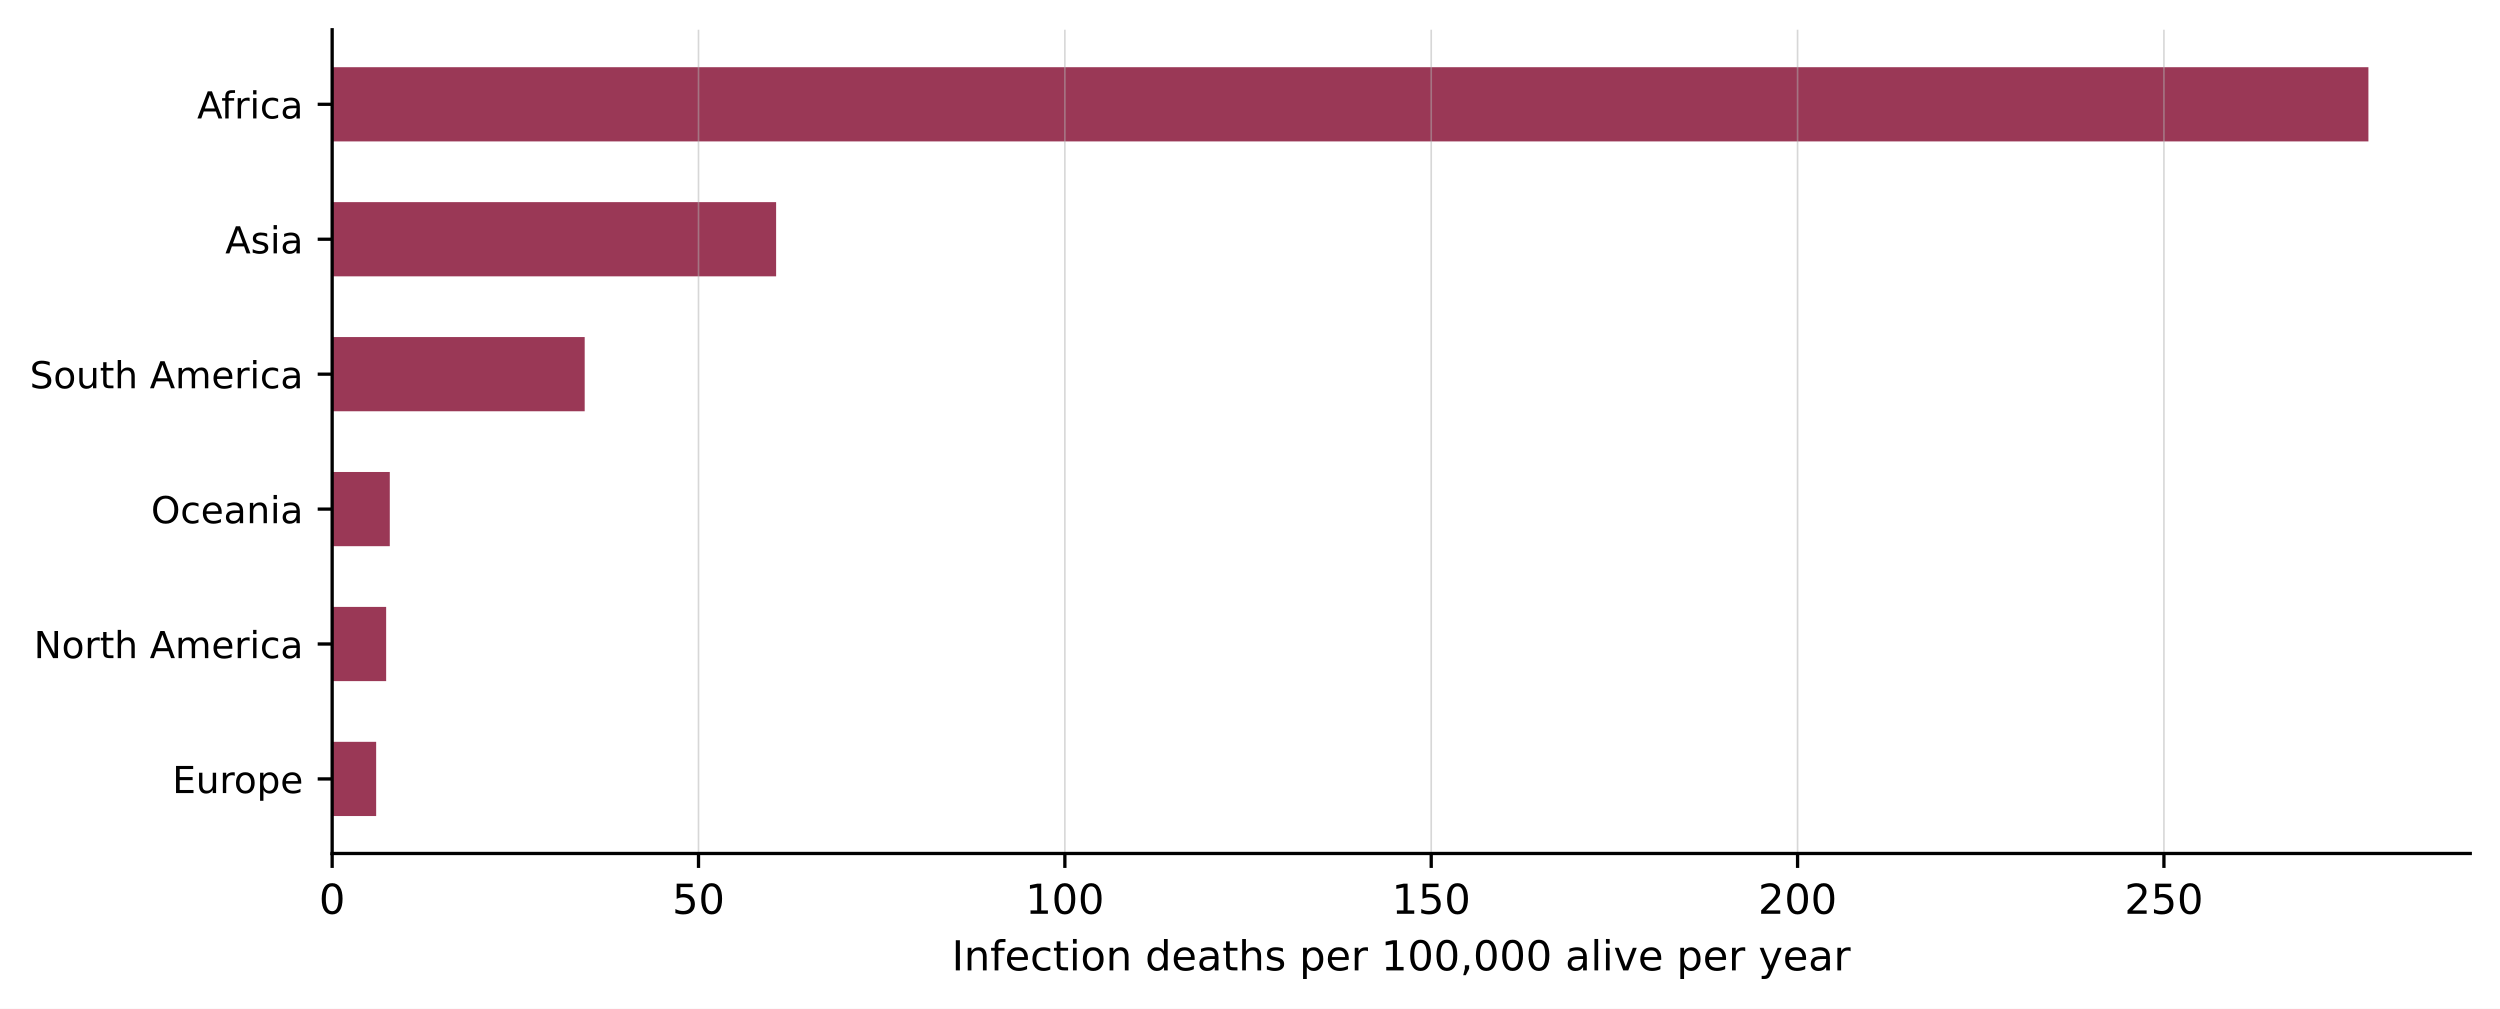
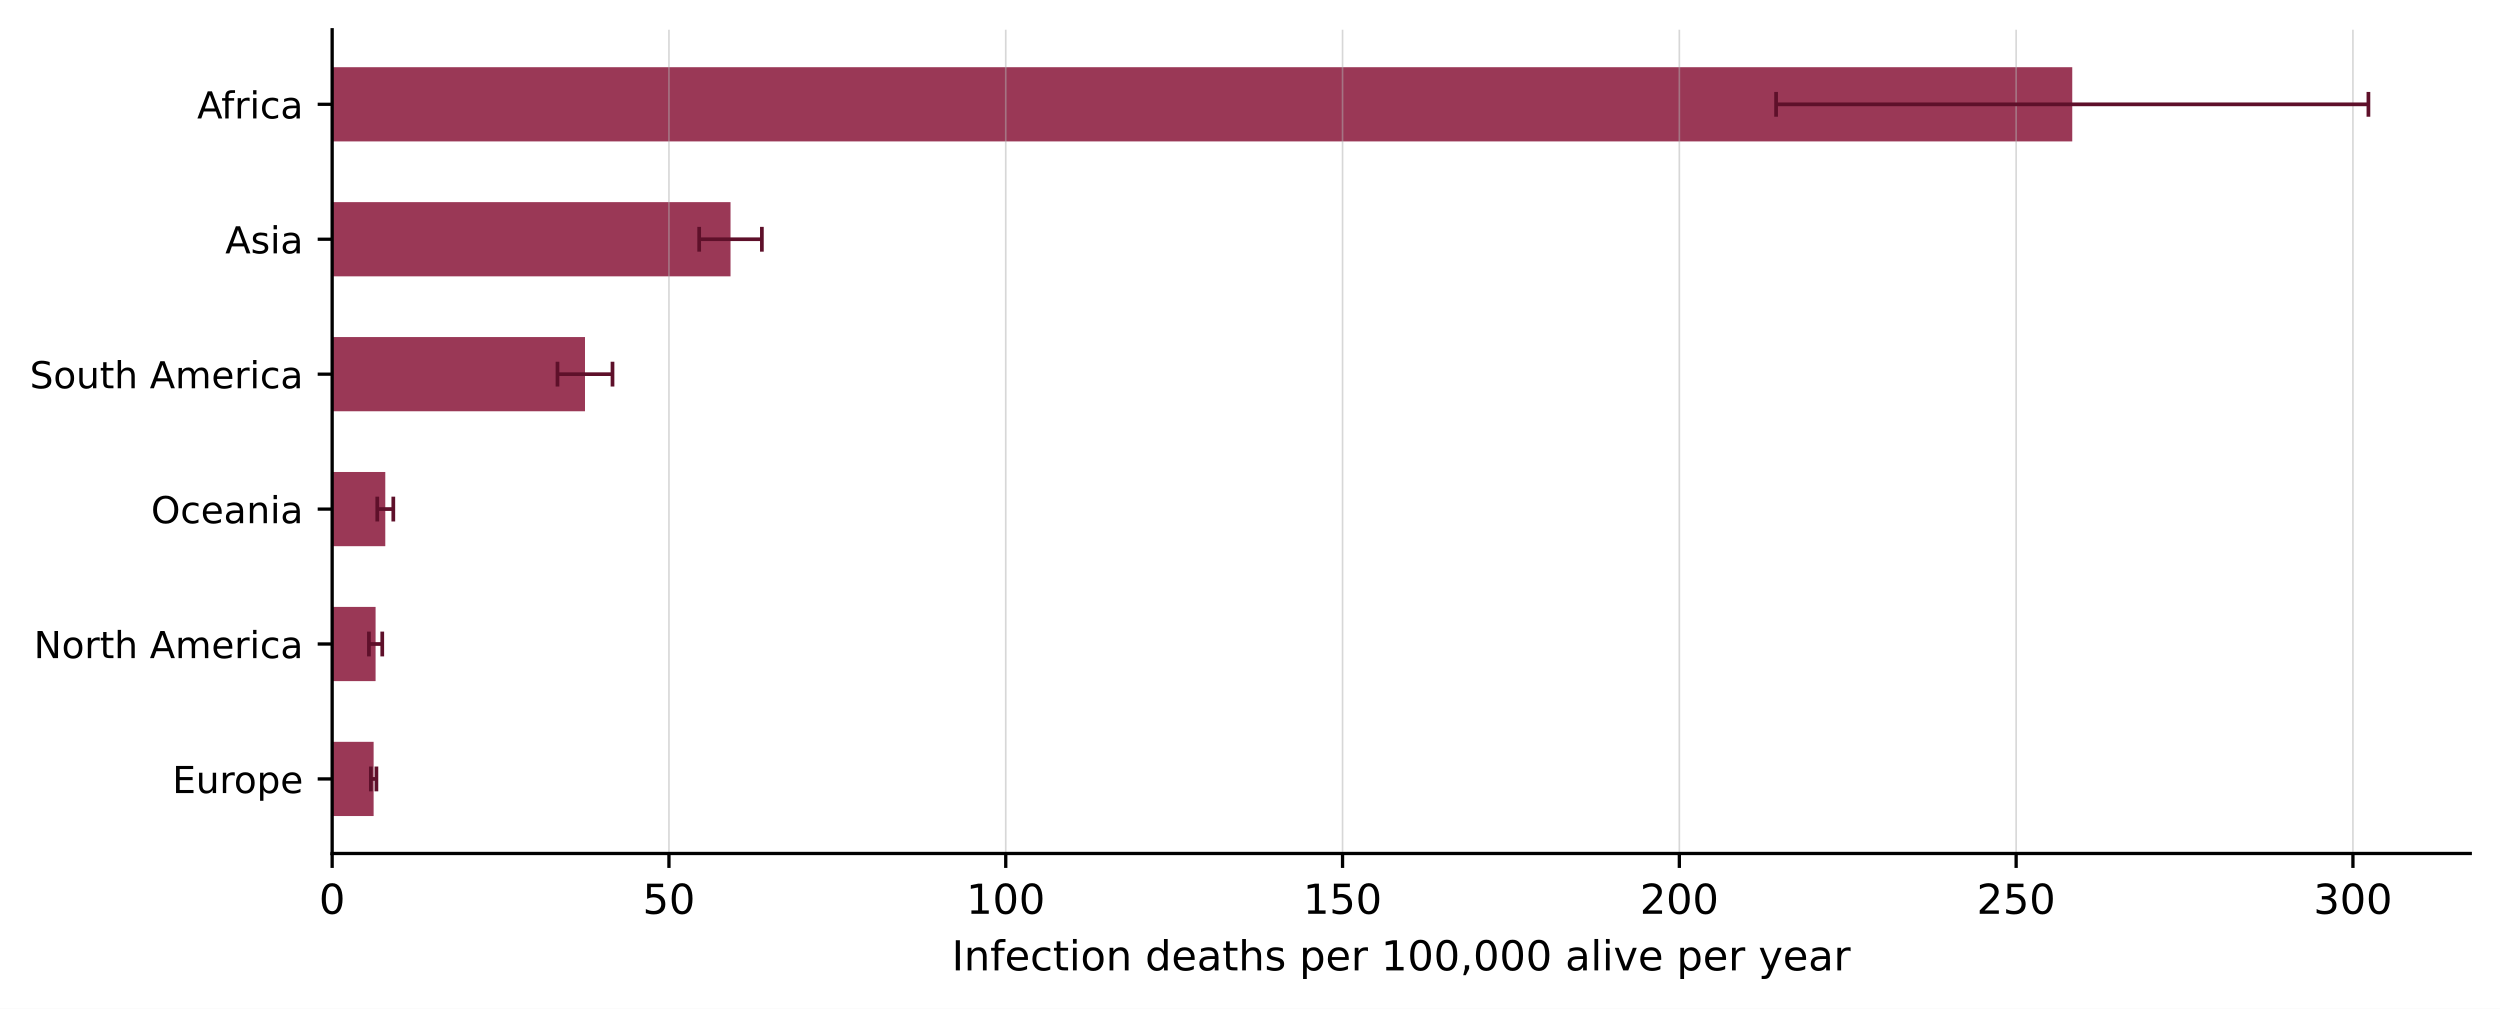
<svg xmlns="http://www.w3.org/2000/svg" xmlns:xlink="http://www.w3.org/1999/xlink" width="604.702pt" height="243.996pt" viewBox="0 0 604.702 243.996" version="1.1">
  <defs>
    <style type="text/css">*{stroke-linejoin: round; stroke-linecap: butt}</style>
  </defs>
  <g id="figure_1">
    <g id="patch_1">
      <path d="M 0 243.996  L 604.702 243.996  L 604.702 0  L 0 0  z " style="fill: #ffffff" />
    </g>
    <g id="axes_1">
      <g id="patch_2">
        <path d="M 80.342 206.44  L 597.502 206.44  L 597.502 7.2  L 80.342 7.2  z " style="fill: #ffffff" />
      </g>
      <g id="patch_3">
-         <path d="M 80.342 197.384  L 90.985 197.384  L 90.985 179.434  L 80.342 179.434  z " clip-path="url(#p1174bcd8d8)" style="fill: #8c1d40; opacity: 0.88" />
+         <path d="M 80.342 197.384  L 90.372 197.384  L 90.372 179.434  L 80.342 179.434  z " clip-path="url(#pa88598f0ee)" style="fill: #8c1d40; opacity: 0.88" />
      </g>
      <g id="patch_4">
-         <path d="M 80.342 164.748  L 93.402 164.748  L 93.402 146.799  L 80.342 146.799  z " clip-path="url(#p1174bcd8d8)" style="fill: #8c1d40; opacity: 0.88" />
+         <path d="M 80.342 164.748  L 90.847 164.748  L 90.847 146.799  L 80.342 146.799  z " clip-path="url(#pa88598f0ee)" style="fill: #8c1d40; opacity: 0.88" />
      </g>
      <g id="patch_5">
-         <path d="M 80.342 132.113  L 94.282 132.113  L 94.282 114.163  L 80.342 114.163  z " clip-path="url(#p1174bcd8d8)" style="fill: #8c1d40; opacity: 0.88" />
+         <path d="M 80.342 132.113  L 93.192 132.113  L 93.192 114.163  L 80.342 114.163  z " clip-path="url(#pa88598f0ee)" style="fill: #8c1d40; opacity: 0.88" />
      </g>
      <g id="patch_6">
-         <path d="M 80.342 99.477  L 141.426 99.477  L 141.426 81.527  L 80.342 81.527  z " clip-path="url(#p1174bcd8d8)" style="fill: #8c1d40; opacity: 0.88" />
+         <path d="M 80.342 99.477  L 141.499 99.477  L 141.499 81.527  L 80.342 81.527  z " clip-path="url(#pa88598f0ee)" style="fill: #8c1d40; opacity: 0.88" />
      </g>
      <g id="patch_7">
-         <path d="M 80.342 66.841  L 187.727 66.841  L 187.727 48.892  L 80.342 48.892  z " clip-path="url(#p1174bcd8d8)" style="fill: #8c1d40; opacity: 0.88" />
+         <path d="M 80.342 66.841  L 176.701 66.841  L 176.701 48.892  L 80.342 48.892  z " clip-path="url(#pa88598f0ee)" style="fill: #8c1d40; opacity: 0.88" />
      </g>
      <g id="patch_8">
-         <path d="M 80.342 34.206  L 572.875 34.206  L 572.875 16.256  L 80.342 16.256  z " clip-path="url(#p1174bcd8d8)" style="fill: #8c1d40; opacity: 0.88" />
+         <path d="M 80.342 34.206  L 501.239 34.206  L 501.239 16.256  L 80.342 16.256  z " clip-path="url(#pa88598f0ee)" style="fill: #8c1d40; opacity: 0.88" />
      </g>
      <g id="matplotlib.axis_1">
        <g id="xtick_1">
          <g id="line2d_1">
-             <path d="M 80.342 206.44  L 80.342 7.2  " clip-path="url(#p1174bcd8d8)" style="fill: none; stroke: #b0b0b0; stroke-opacity: 0.5; stroke-width: 0.4; stroke-linecap: square" />
+             <path d="M 80.342 206.44  L 80.342 7.2  " clip-path="url(#pa88598f0ee)" style="fill: none; stroke: #b0b0b0; stroke-opacity: 0.5; stroke-width: 0.4; stroke-linecap: square" />
          </g>
          <g id="line2d_2">
            <defs>
-               <path id="m2be6d222ef" d="M 0 0  L 0 3.5  " style="stroke: #000000; stroke-width: 0.8" />
+               <path id="m84b7a6a3f3" d="M 0 0  L 0 3.5  " style="stroke: #000000; stroke-width: 0.8" />
            </defs>
            <g>
-               <use xlink:href="#m2be6d222ef" x="80.342" y="206.44" style="stroke: #000000; stroke-width: 0.8" />
+               <use xlink:href="#m84b7a6a3f3" x="80.342" y="206.44" style="stroke: #000000; stroke-width: 0.8" />
            </g>
          </g>
          <g id="text_1">
            <g transform="translate(77.16031 221.0384) scale(0.1 -0.1)">
              <defs>
                <path id="DejaVuSans-30" d="M 2034 4250  Q 1547 4250 1301 3770  Q 1056 3291 1056 2328  Q 1056 1369 1301 889  Q 1547 409 2034 409  Q 2525 409 2770 889  Q 3016 1369 3016 2328  Q 3016 3291 2770 3770  Q 2525 4250 2034 4250  z M 2034 4750  Q 2819 4750 3233 4129  Q 3647 3509 3647 2328  Q 3647 1150 3233 529  Q 2819 -91 2034 -91  Q 1250 -91 836 529  Q 422 1150 422 2328  Q 422 3509 836 4129  Q 1250 4750 2034 4750  z " transform="scale(0.015625)" />
              </defs>
              <use xlink:href="#DejaVuSans-30" />
            </g>
          </g>
        </g>
        <g id="xtick_2">
          <g id="line2d_3">
-             <path d="M 168.956 206.44  L 168.956 7.2  " clip-path="url(#p1174bcd8d8)" style="fill: none; stroke: #b0b0b0; stroke-opacity: 0.5; stroke-width: 0.4; stroke-linecap: square" />
+             <path d="M 161.806 206.44  L 161.806 7.2  " clip-path="url(#pa88598f0ee)" style="fill: none; stroke: #b0b0b0; stroke-opacity: 0.5; stroke-width: 0.4; stroke-linecap: square" />
          </g>
          <g id="line2d_4">
            <g>
-               <use xlink:href="#m2be6d222ef" x="168.956" y="206.44" style="stroke: #000000; stroke-width: 0.8" />
+               <use xlink:href="#m84b7a6a3f3" x="161.806" y="206.44" style="stroke: #000000; stroke-width: 0.8" />
            </g>
          </g>
          <g id="text_2">
-             <g transform="translate(162.5933 221.0384) scale(0.1 -0.1)">
+             <g transform="translate(155.4437 221.0384) scale(0.1 -0.1)">
              <defs>
                <path id="DejaVuSans-35" d="M 691 4666  L 3169 4666  L 3169 4134  L 1269 4134  L 1269 2991  Q 1406 3038 1543 3061  Q 1681 3084 1819 3084  Q 2600 3084 3056 2656  Q 3513 2228 3513 1497  Q 3513 744 3044 326  Q 2575 -91 1722 -91  Q 1428 -91 1123 -41  Q 819 9 494 109  L 494 744  Q 775 591 1075 516  Q 1375 441 1709 441  Q 2250 441 2565 725  Q 2881 1009 2881 1497  Q 2881 1984 2565 2268  Q 2250 2553 1709 2553  Q 1456 2553 1204 2497  Q 953 2441 691 2322  L 691 4666  z " transform="scale(0.015625)" />
              </defs>
              <use xlink:href="#DejaVuSans-35" />
              <use xlink:href="#DejaVuSans-30" transform="translate(63.62305 0)" />
            </g>
          </g>
        </g>
        <g id="xtick_3">
          <g id="line2d_5">
-             <path d="M 257.57 206.44  L 257.57 7.2  " clip-path="url(#p1174bcd8d8)" style="fill: none; stroke: #b0b0b0; stroke-opacity: 0.5; stroke-width: 0.4; stroke-linecap: square" />
+             <path d="M 243.271 206.44  L 243.271 7.2  " clip-path="url(#pa88598f0ee)" style="fill: none; stroke: #b0b0b0; stroke-opacity: 0.5; stroke-width: 0.4; stroke-linecap: square" />
          </g>
          <g id="line2d_6">
            <g>
-               <use xlink:href="#m2be6d222ef" x="257.57" y="206.44" style="stroke: #000000; stroke-width: 0.8" />
+               <use xlink:href="#m84b7a6a3f3" x="243.271" y="206.44" style="stroke: #000000; stroke-width: 0.8" />
            </g>
          </g>
          <g id="text_3">
-             <g transform="translate(248.0264 221.0384) scale(0.1 -0.1)">
+             <g transform="translate(233.7271 221.0384) scale(0.1 -0.1)">
              <defs>
                <path id="DejaVuSans-31" d="M 794 531  L 1825 531  L 1825 4091  L 703 3866  L 703 4441  L 1819 4666  L 2450 4666  L 2450 531  L 3481 531  L 3481 0  L 794 0  L 794 531  z " transform="scale(0.015625)" />
              </defs>
              <use xlink:href="#DejaVuSans-31" />
              <use xlink:href="#DejaVuSans-30" transform="translate(63.62305 0)" />
              <use xlink:href="#DejaVuSans-30" transform="translate(127.2461 0)" />
            </g>
          </g>
        </g>
        <g id="xtick_4">
          <g id="line2d_7">
-             <path d="M 346.184 206.44  L 346.184 7.2  " clip-path="url(#p1174bcd8d8)" style="fill: none; stroke: #b0b0b0; stroke-opacity: 0.5; stroke-width: 0.4; stroke-linecap: square" />
+             <path d="M 324.736 206.44  L 324.736 7.2  " clip-path="url(#pa88598f0ee)" style="fill: none; stroke: #b0b0b0; stroke-opacity: 0.5; stroke-width: 0.4; stroke-linecap: square" />
          </g>
          <g id="line2d_8">
            <g>
-               <use xlink:href="#m2be6d222ef" x="346.184" y="206.44" style="stroke: #000000; stroke-width: 0.8" />
+               <use xlink:href="#m84b7a6a3f3" x="324.736" y="206.44" style="stroke: #000000; stroke-width: 0.8" />
            </g>
          </g>
          <g id="text_4">
-             <g transform="translate(336.6406 221.0384) scale(0.1 -0.1)">
+             <g transform="translate(315.1918 221.0384) scale(0.1 -0.1)">
              <use xlink:href="#DejaVuSans-31" />
              <use xlink:href="#DejaVuSans-35" transform="translate(63.62305 0)" />
              <use xlink:href="#DejaVuSans-30" transform="translate(127.2461 0)" />
            </g>
          </g>
        </g>
        <g id="xtick_5">
          <g id="line2d_9">
-             <path d="M 434.799 206.44  L 434.799 7.2  " clip-path="url(#p1174bcd8d8)" style="fill: none; stroke: #b0b0b0; stroke-opacity: 0.5; stroke-width: 0.4; stroke-linecap: square" />
+             <path d="M 406.2 206.44  L 406.2 7.2  " clip-path="url(#pa88598f0ee)" style="fill: none; stroke: #b0b0b0; stroke-opacity: 0.5; stroke-width: 0.4; stroke-linecap: square" />
          </g>
          <g id="line2d_10">
            <g>
-               <use xlink:href="#m2be6d222ef" x="434.799" y="206.44" style="stroke: #000000; stroke-width: 0.8" />
+               <use xlink:href="#m84b7a6a3f3" x="406.2" y="206.44" style="stroke: #000000; stroke-width: 0.8" />
            </g>
          </g>
          <g id="text_5">
-             <g transform="translate(425.2549 221.0384) scale(0.1 -0.1)">
+             <g transform="translate(396.6564 221.0384) scale(0.1 -0.1)">
              <defs>
                <path id="DejaVuSans-32" d="M 1228 531  L 3431 531  L 3431 0  L 469 0  L 469 531  Q 828 903 1448 1529  Q 2069 2156 2228 2338  Q 2531 2678 2651 2914  Q 2772 3150 2772 3378  Q 2772 3750 2511 3984  Q 2250 4219 1831 4219  Q 1534 4219 1204 4116  Q 875 4013 500 3803  L 500 4441  Q 881 4594 1212 4672  Q 1544 4750 1819 4750  Q 2544 4750 2975 4387  Q 3406 4025 3406 3419  Q 3406 3131 3298 2873  Q 3191 2616 2906 2266  Q 2828 2175 2409 1742  Q 1991 1309 1228 531  z " transform="scale(0.015625)" />
              </defs>
              <use xlink:href="#DejaVuSans-32" />
              <use xlink:href="#DejaVuSans-30" transform="translate(63.62305 0)" />
              <use xlink:href="#DejaVuSans-30" transform="translate(127.2461 0)" />
            </g>
          </g>
        </g>
        <g id="xtick_6">
          <g id="line2d_11">
-             <path d="M 523.413 206.44  L 523.413 7.2  " clip-path="url(#p1174bcd8d8)" style="fill: none; stroke: #b0b0b0; stroke-opacity: 0.5; stroke-width: 0.4; stroke-linecap: square" />
+             <path d="M 487.665 206.44  L 487.665 7.2  " clip-path="url(#pa88598f0ee)" style="fill: none; stroke: #b0b0b0; stroke-opacity: 0.5; stroke-width: 0.4; stroke-linecap: square" />
          </g>
          <g id="line2d_12">
            <g>
-               <use xlink:href="#m2be6d222ef" x="523.413" y="206.44" style="stroke: #000000; stroke-width: 0.8" />
+               <use xlink:href="#m84b7a6a3f3" x="487.665" y="206.44" style="stroke: #000000; stroke-width: 0.8" />
            </g>
          </g>
          <g id="text_6">
-             <g transform="translate(513.8692 221.0384) scale(0.1 -0.1)">
+             <g transform="translate(478.1211 221.0384) scale(0.1 -0.1)">
              <use xlink:href="#DejaVuSans-32" />
              <use xlink:href="#DejaVuSans-35" transform="translate(63.62305 0)" />
              <use xlink:href="#DejaVuSans-30" transform="translate(127.2461 0)" />
            </g>
          </g>
        </g>
-         <g id="text_7">
+         <g id="xtick_7">
+           <g id="line2d_13">
+             <path d="M 569.129 206.44  L 569.129 7.2  " clip-path="url(#pa88598f0ee)" style="fill: none; stroke: #b0b0b0; stroke-opacity: 0.5; stroke-width: 0.4; stroke-linecap: square" />
+           </g>
+           <g id="line2d_14">
+             <g>
+               <use xlink:href="#m84b7a6a3f3" x="569.129" y="206.44" style="stroke: #000000; stroke-width: 0.8" />
+             </g>
+           </g>
+           <g id="text_7">
+             <g transform="translate(559.5857 221.0384) scale(0.1 -0.1)">
+               <defs>
+                 <path id="DejaVuSans-33" d="M 2597 2516  Q 3050 2419 3304 2112  Q 3559 1806 3559 1356  Q 3559 666 3084 287  Q 2609 -91 1734 -91  Q 1441 -91 1130 -33  Q 819 25 488 141  L 488 750  Q 750 597 1062 519  Q 1375 441 1716 441  Q 2309 441 2620 675  Q 2931 909 2931 1356  Q 2931 1769 2642 2001  Q 2353 2234 1838 2234  L 1294 2234  L 1294 2753  L 1863 2753  Q 2328 2753 2575 2939  Q 2822 3125 2822 3475  Q 2822 3834 2567 4026  Q 2313 4219 1838 4219  Q 1578 4219 1281 4162  Q 984 4106 628 3988  L 628 4550  Q 988 4650 1302 4700  Q 1616 4750 1894 4750  Q 2613 4750 3031 4423  Q 3450 4097 3450 3541  Q 3450 3153 3228 2886  Q 3006 2619 2597 2516  z " transform="scale(0.015625)" />
+               </defs>
+               <use xlink:href="#DejaVuSans-33" />
+               <use xlink:href="#DejaVuSans-30" transform="translate(63.62305 0)" />
+               <use xlink:href="#DejaVuSans-30" transform="translate(127.2461 0)" />
+             </g>
+           </g>
+         </g>
+         <g id="text_8">
          <g transform="translate(230.2091 234.7166) scale(0.1 -0.1)">
            <defs>
              <path id="DejaVuSans-49" d="M 628 4666  L 1259 4666  L 1259 0  L 628 0  L 628 4666  z " transform="scale(0.015625)" />
              <path id="DejaVuSans-6e" d="M 3513 2113  L 3513 0  L 2938 0  L 2938 2094  Q 2938 2591 2744 2837  Q 2550 3084 2163 3084  Q 1697 3084 1428 2787  Q 1159 2491 1159 1978  L 1159 0  L 581 0  L 581 3500  L 1159 3500  L 1159 2956  Q 1366 3272 1645 3428  Q 1925 3584 2291 3584  Q 2894 3584 3203 3211  Q 3513 2838 3513 2113  z " transform="scale(0.015625)" />
              <path id="DejaVuSans-66" d="M 2375 4863  L 2375 4384  L 1825 4384  Q 1516 4384 1395 4259  Q 1275 4134 1275 3809  L 1275 3500  L 2222 3500  L 2222 3053  L 1275 3053  L 1275 0  L 697 0  L 697 3053  L 147 3053  L 147 3500  L 697 3500  L 697 3744  Q 697 4328 969 4595  Q 1241 4863 1831 4863  L 2375 4863  z " transform="scale(0.015625)" />
              <path id="DejaVuSans-65" d="M 3597 1894  L 3597 1613  L 953 1613  Q 991 1019 1311 708  Q 1631 397 2203 397  Q 2534 397 2845 478  Q 3156 559 3463 722  L 3463 178  Q 3153 47 2828 -22  Q 2503 -91 2169 -91  Q 1331 -91 842 396  Q 353 884 353 1716  Q 353 2575 817 3079  Q 1281 3584 2069 3584  Q 2775 3584 3186 3129  Q 3597 2675 3597 1894  z M 3022 2063  Q 3016 2534 2758 2815  Q 2500 3097 2075 3097  Q 1594 3097 1305 2825  Q 1016 2553 972 2059  L 3022 2063  z " transform="scale(0.015625)" />
              <path id="DejaVuSans-63" d="M 3122 3366  L 3122 2828  Q 2878 2963 2633 3030  Q 2388 3097 2138 3097  Q 1578 3097 1268 2742  Q 959 2388 959 1747  Q 959 1106 1268 751  Q 1578 397 2138 397  Q 2388 397 2633 464  Q 2878 531 3122 666  L 3122 134  Q 2881 22 2623 -34  Q 2366 -91 2075 -91  Q 1284 -91 818 406  Q 353 903 353 1747  Q 353 2603 823 3093  Q 1294 3584 2113 3584  Q 2378 3584 2631 3529  Q 2884 3475 3122 3366  z " transform="scale(0.015625)" />
              <path id="DejaVuSans-74" d="M 1172 4494  L 1172 3500  L 2356 3500  L 2356 3053  L 1172 3053  L 1172 1153  Q 1172 725 1289 603  Q 1406 481 1766 481  L 2356 481  L 2356 0  L 1766 0  Q 1100 0 847 248  Q 594 497 594 1153  L 594 3053  L 172 3053  L 172 3500  L 594 3500  L 594 4494  L 1172 4494  z " transform="scale(0.015625)" />
              <path id="DejaVuSans-69" d="M 603 3500  L 1178 3500  L 1178 0  L 603 0  L 603 3500  z M 603 4863  L 1178 4863  L 1178 4134  L 603 4134  L 603 4863  z " transform="scale(0.015625)" />
              <path id="DejaVuSans-6f" d="M 1959 3097  Q 1497 3097 1228 2736  Q 959 2375 959 1747  Q 959 1119 1226 758  Q 1494 397 1959 397  Q 2419 397 2687 759  Q 2956 1122 2956 1747  Q 2956 2369 2687 2733  Q 2419 3097 1959 3097  z M 1959 3584  Q 2709 3584 3137 3096  Q 3566 2609 3566 1747  Q 3566 888 3137 398  Q 2709 -91 1959 -91  Q 1206 -91 779 398  Q 353 888 353 1747  Q 353 2609 779 3096  Q 1206 3584 1959 3584  z " transform="scale(0.015625)" />
              <path id="DejaVuSans-20" transform="scale(0.015625)" />
              <path id="DejaVuSans-64" d="M 2906 2969  L 2906 4863  L 3481 4863  L 3481 0  L 2906 0  L 2906 525  Q 2725 213 2448 61  Q 2172 -91 1784 -91  Q 1150 -91 751 415  Q 353 922 353 1747  Q 353 2572 751 3078  Q 1150 3584 1784 3584  Q 2172 3584 2448 3432  Q 2725 3281 2906 2969  z M 947 1747  Q 947 1113 1208 752  Q 1469 391 1925 391  Q 2381 391 2643 752  Q 2906 1113 2906 1747  Q 2906 2381 2643 2742  Q 2381 3103 1925 3103  Q 1469 3103 1208 2742  Q 947 2381 947 1747  z " transform="scale(0.015625)" />
              <path id="DejaVuSans-61" d="M 2194 1759  Q 1497 1759 1228 1600  Q 959 1441 959 1056  Q 959 750 1161 570  Q 1363 391 1709 391  Q 2188 391 2477 730  Q 2766 1069 2766 1631  L 2766 1759  L 2194 1759  z M 3341 1997  L 3341 0  L 2766 0  L 2766 531  Q 2569 213 2275 61  Q 1981 -91 1556 -91  Q 1019 -91 701 211  Q 384 513 384 1019  Q 384 1609 779 1909  Q 1175 2209 1959 2209  L 2766 2209  L 2766 2266  Q 2766 2663 2505 2880  Q 2244 3097 1772 3097  Q 1472 3097 1187 3025  Q 903 2953 641 2809  L 641 3341  Q 956 3463 1253 3523  Q 1550 3584 1831 3584  Q 2591 3584 2966 3190  Q 3341 2797 3341 1997  z " transform="scale(0.015625)" />
              <path id="DejaVuSans-68" d="M 3513 2113  L 3513 0  L 2938 0  L 2938 2094  Q 2938 2591 2744 2837  Q 2550 3084 2163 3084  Q 1697 3084 1428 2787  Q 1159 2491 1159 1978  L 1159 0  L 581 0  L 581 4863  L 1159 4863  L 1159 2956  Q 1366 3272 1645 3428  Q 1925 3584 2291 3584  Q 2894 3584 3203 3211  Q 3513 2838 3513 2113  z " transform="scale(0.015625)" />
              <path id="DejaVuSans-73" d="M 2834 3397  L 2834 2853  Q 2591 2978 2328 3040  Q 2066 3103 1784 3103  Q 1356 3103 1142 2972  Q 928 2841 928 2578  Q 928 2378 1081 2264  Q 1234 2150 1697 2047  L 1894 2003  Q 2506 1872 2764 1633  Q 3022 1394 3022 966  Q 3022 478 2636 193  Q 2250 -91 1575 -91  Q 1294 -91 989 -36  Q 684 19 347 128  L 347 722  Q 666 556 975 473  Q 1284 391 1588 391  Q 1994 391 2212 530  Q 2431 669 2431 922  Q 2431 1156 2273 1281  Q 2116 1406 1581 1522  L 1381 1569  Q 847 1681 609 1914  Q 372 2147 372 2553  Q 372 3047 722 3315  Q 1072 3584 1716 3584  Q 2034 3584 2315 3537  Q 2597 3491 2834 3397  z " transform="scale(0.015625)" />
              <path id="DejaVuSans-70" d="M 1159 525  L 1159 -1331  L 581 -1331  L 581 3500  L 1159 3500  L 1159 2969  Q 1341 3281 1617 3432  Q 1894 3584 2278 3584  Q 2916 3584 3314 3078  Q 3713 2572 3713 1747  Q 3713 922 3314 415  Q 2916 -91 2278 -91  Q 1894 -91 1617 61  Q 1341 213 1159 525  z M 3116 1747  Q 3116 2381 2855 2742  Q 2594 3103 2138 3103  Q 1681 3103 1420 2742  Q 1159 2381 1159 1747  Q 1159 1113 1420 752  Q 1681 391 2138 391  Q 2594 391 2855 752  Q 3116 1113 3116 1747  z " transform="scale(0.015625)" />
              <path id="DejaVuSans-72" d="M 2631 2963  Q 2534 3019 2420 3045  Q 2306 3072 2169 3072  Q 1681 3072 1420 2755  Q 1159 2438 1159 1844  L 1159 0  L 581 0  L 581 3500  L 1159 3500  L 1159 2956  Q 1341 3275 1631 3429  Q 1922 3584 2338 3584  Q 2397 3584 2469 3576  Q 2541 3569 2628 3553  L 2631 2963  z " transform="scale(0.015625)" />
              <path id="DejaVuSans-2c" d="M 750 794  L 1409 794  L 1409 256  L 897 -744  L 494 -744  L 750 256  L 750 794  z " transform="scale(0.015625)" />
              <path id="DejaVuSans-6c" d="M 603 4863  L 1178 4863  L 1178 0  L 603 0  L 603 4863  z " transform="scale(0.015625)" />
              <path id="DejaVuSans-76" d="M 191 3500  L 800 3500  L 1894 563  L 2988 3500  L 3597 3500  L 2284 0  L 1503 0  L 191 3500  z " transform="scale(0.015625)" />
              <path id="DejaVuSans-79" d="M 2059 -325  Q 1816 -950 1584 -1140  Q 1353 -1331 966 -1331  L 506 -1331  L 506 -850  L 844 -850  Q 1081 -850 1212 -737  Q 1344 -625 1503 -206  L 1606 56  L 191 3500  L 800 3500  L 1894 763  L 2988 3500  L 3597 3500  L 2059 -325  z " transform="scale(0.015625)" />
            </defs>
            <use xlink:href="#DejaVuSans-49" />
            <use xlink:href="#DejaVuSans-6e" transform="translate(29.49219 0)" />
            <use xlink:href="#DejaVuSans-66" transform="translate(92.87109 0)" />
            <use xlink:href="#DejaVuSans-65" transform="translate(128.0762 0)" />
            <use xlink:href="#DejaVuSans-63" transform="translate(189.5996 0)" />
            <use xlink:href="#DejaVuSans-74" transform="translate(244.5801 0)" />
            <use xlink:href="#DejaVuSans-69" transform="translate(283.7891 0)" />
            <use xlink:href="#DejaVuSans-6f" transform="translate(311.5723 0)" />
            <use xlink:href="#DejaVuSans-6e" transform="translate(372.7539 0)" />
            <use xlink:href="#DejaVuSans-20" transform="translate(436.1328 0)" />
            <use xlink:href="#DejaVuSans-64" transform="translate(467.9199 0)" />
            <use xlink:href="#DejaVuSans-65" transform="translate(531.3965 0)" />
            <use xlink:href="#DejaVuSans-61" transform="translate(592.9199 0)" />
            <use xlink:href="#DejaVuSans-74" transform="translate(654.1992 0)" />
            <use xlink:href="#DejaVuSans-68" transform="translate(693.4082 0)" />
            <use xlink:href="#DejaVuSans-73" transform="translate(756.7871 0)" />
            <use xlink:href="#DejaVuSans-20" transform="translate(808.8867 0)" />
            <use xlink:href="#DejaVuSans-70" transform="translate(840.6738 0)" />
            <use xlink:href="#DejaVuSans-65" transform="translate(904.1504 0)" />
            <use xlink:href="#DejaVuSans-72" transform="translate(965.6738 0)" />
            <use xlink:href="#DejaVuSans-20" transform="translate(1006.787 0)" />
            <use xlink:href="#DejaVuSans-31" transform="translate(1038.574 0)" />
            <use xlink:href="#DejaVuSans-30" transform="translate(1102.197 0)" />
            <use xlink:href="#DejaVuSans-30" transform="translate(1165.82 0)" />
            <use xlink:href="#DejaVuSans-2c" transform="translate(1229.443 0)" />
            <use xlink:href="#DejaVuSans-30" transform="translate(1261.23 0)" />
            <use xlink:href="#DejaVuSans-30" transform="translate(1324.854 0)" />
            <use xlink:href="#DejaVuSans-30" transform="translate(1388.477 0)" />
            <use xlink:href="#DejaVuSans-20" transform="translate(1452.1 0)" />
            <use xlink:href="#DejaVuSans-61" transform="translate(1483.887 0)" />
            <use xlink:href="#DejaVuSans-6c" transform="translate(1545.166 0)" />
            <use xlink:href="#DejaVuSans-69" transform="translate(1572.949 0)" />
            <use xlink:href="#DejaVuSans-76" transform="translate(1600.732 0)" />
            <use xlink:href="#DejaVuSans-65" transform="translate(1659.912 0)" />
            <use xlink:href="#DejaVuSans-20" transform="translate(1721.436 0)" />
            <use xlink:href="#DejaVuSans-70" transform="translate(1753.223 0)" />
            <use xlink:href="#DejaVuSans-65" transform="translate(1816.699 0)" />
            <use xlink:href="#DejaVuSans-72" transform="translate(1878.223 0)" />
            <use xlink:href="#DejaVuSans-20" transform="translate(1919.336 0)" />
            <use xlink:href="#DejaVuSans-79" transform="translate(1951.123 0)" />
            <use xlink:href="#DejaVuSans-65" transform="translate(2010.303 0)" />
            <use xlink:href="#DejaVuSans-61" transform="translate(2071.826 0)" />
            <use xlink:href="#DejaVuSans-72" transform="translate(2133.105 0)" />
          </g>
        </g>
      </g>
      <g id="matplotlib.axis_2">
        <g id="ytick_1">
-           <g id="line2d_13">
+           <g id="line2d_15">
            <defs>
-               <path id="mf28559c773" d="M 0 0  L -3.5 0  " style="stroke: #000000; stroke-width: 0.8" />
+               <path id="m83640fb664" d="M 0 0  L -3.5 0  " style="stroke: #000000; stroke-width: 0.8" />
            </defs>
            <g>
-               <use xlink:href="#mf28559c773" x="80.342" y="188.409" style="stroke: #000000; stroke-width: 0.8" />
-             </g>
-           </g>
-           <g id="text_8">
+               <use xlink:href="#m83640fb664" x="80.342" y="188.409" style="stroke: #000000; stroke-width: 0.8" />
+             </g>
+           </g>
+           <g id="text_9">
            <g transform="translate(41.69531 191.8282) scale(0.09 -0.09)">
              <defs>
                <path id="DejaVuSans-45" d="M 628 4666  L 3578 4666  L 3578 4134  L 1259 4134  L 1259 2753  L 3481 2753  L 3481 2222  L 1259 2222  L 1259 531  L 3634 531  L 3634 0  L 628 0  L 628 4666  z " transform="scale(0.015625)" />
                <path id="DejaVuSans-75" d="M 544 1381  L 544 3500  L 1119 3500  L 1119 1403  Q 1119 906 1312 657  Q 1506 409 1894 409  Q 2359 409 2629 706  Q 2900 1003 2900 1516  L 2900 3500  L 3475 3500  L 3475 0  L 2900 0  L 2900 538  Q 2691 219 2414 64  Q 2138 -91 1772 -91  Q 1169 -91 856 284  Q 544 659 544 1381  z M 1991 3584  L 1991 3584  z " transform="scale(0.015625)" />
              </defs>
              <use xlink:href="#DejaVuSans-45" />
              <use xlink:href="#DejaVuSans-75" transform="translate(63.18359 0)" />
              <use xlink:href="#DejaVuSans-72" transform="translate(126.5625 0)" />
              <use xlink:href="#DejaVuSans-6f" transform="translate(165.4258 0)" />
              <use xlink:href="#DejaVuSans-70" transform="translate(226.6074 0)" />
              <use xlink:href="#DejaVuSans-65" transform="translate(290.084 0)" />
            </g>
          </g>
        </g>
        <g id="ytick_2">
-           <g id="line2d_14">
-             <g>
-               <use xlink:href="#mf28559c773" x="80.342" y="155.773" style="stroke: #000000; stroke-width: 0.8" />
-             </g>
-           </g>
-           <g id="text_9">
+           <g id="line2d_16">
+             <g>
+               <use xlink:href="#m83640fb664" x="80.342" y="155.773" style="stroke: #000000; stroke-width: 0.8" />
+             </g>
+           </g>
+           <g id="text_10">
            <g transform="translate(8.184375 159.1926) scale(0.09 -0.09)">
              <defs>
                <path id="DejaVuSans-4e" d="M 628 4666  L 1478 4666  L 3547 763  L 3547 4666  L 4159 4666  L 4159 0  L 3309 0  L 1241 3903  L 1241 0  L 628 0  L 628 4666  z " transform="scale(0.015625)" />
                <path id="DejaVuSans-41" d="M 2188 4044  L 1331 1722  L 3047 1722  L 2188 4044  z M 1831 4666  L 2547 4666  L 4325 0  L 3669 0  L 3244 1197  L 1141 1197  L 716 0  L 50 0  L 1831 4666  z " transform="scale(0.015625)" />
                <path id="DejaVuSans-6d" d="M 3328 2828  Q 3544 3216 3844 3400  Q 4144 3584 4550 3584  Q 5097 3584 5394 3201  Q 5691 2819 5691 2113  L 5691 0  L 5113 0  L 5113 2094  Q 5113 2597 4934 2840  Q 4756 3084 4391 3084  Q 3944 3084 3684 2787  Q 3425 2491 3425 1978  L 3425 0  L 2847 0  L 2847 2094  Q 2847 2600 2669 2842  Q 2491 3084 2119 3084  Q 1678 3084 1418 2786  Q 1159 2488 1159 1978  L 1159 0  L 581 0  L 581 3500  L 1159 3500  L 1159 2956  Q 1356 3278 1631 3431  Q 1906 3584 2284 3584  Q 2666 3584 2933 3390  Q 3200 3197 3328 2828  z " transform="scale(0.015625)" />
              </defs>
              <use xlink:href="#DejaVuSans-4e" />
              <use xlink:href="#DejaVuSans-6f" transform="translate(74.80469 0)" />
              <use xlink:href="#DejaVuSans-72" transform="translate(135.9863 0)" />
              <use xlink:href="#DejaVuSans-74" transform="translate(177.0996 0)" />
              <use xlink:href="#DejaVuSans-68" transform="translate(216.3086 0)" />
              <use xlink:href="#DejaVuSans-20" transform="translate(279.6875 0)" />
              <use xlink:href="#DejaVuSans-41" transform="translate(311.4746 0)" />
              <use xlink:href="#DejaVuSans-6d" transform="translate(379.8828 0)" />
              <use xlink:href="#DejaVuSans-65" transform="translate(477.2949 0)" />
              <use xlink:href="#DejaVuSans-72" transform="translate(538.8184 0)" />
              <use xlink:href="#DejaVuSans-69" transform="translate(579.9316 0)" />
              <use xlink:href="#DejaVuSans-63" transform="translate(607.7148 0)" />
              <use xlink:href="#DejaVuSans-61" transform="translate(662.6953 0)" />
            </g>
          </g>
        </g>
        <g id="ytick_3">
-           <g id="line2d_15">
-             <g>
-               <use xlink:href="#mf28559c773" x="80.342" y="123.138" style="stroke: #000000; stroke-width: 0.8" />
-             </g>
-           </g>
-           <g id="text_10">
+           <g id="line2d_17">
+             <g>
+               <use xlink:href="#m83640fb664" x="80.342" y="123.138" style="stroke: #000000; stroke-width: 0.8" />
+             </g>
+           </g>
+           <g id="text_11">
            <g transform="translate(36.53578 126.5571) scale(0.09 -0.09)">
              <defs>
                <path id="DejaVuSans-4f" d="M 2522 4238  Q 1834 4238 1429 3725  Q 1025 3213 1025 2328  Q 1025 1447 1429 934  Q 1834 422 2522 422  Q 3209 422 3611 934  Q 4013 1447 4013 2328  Q 4013 3213 3611 3725  Q 3209 4238 2522 4238  z M 2522 4750  Q 3503 4750 4090 4092  Q 4678 3434 4678 2328  Q 4678 1225 4090 567  Q 3503 -91 2522 -91  Q 1538 -91 948 565  Q 359 1222 359 2328  Q 359 3434 948 4092  Q 1538 4750 2522 4750  z " transform="scale(0.015625)" />
              </defs>
              <use xlink:href="#DejaVuSans-4f" />
              <use xlink:href="#DejaVuSans-63" transform="translate(78.71094 0)" />
              <use xlink:href="#DejaVuSans-65" transform="translate(133.6914 0)" />
              <use xlink:href="#DejaVuSans-61" transform="translate(195.2148 0)" />
              <use xlink:href="#DejaVuSans-6e" transform="translate(256.4941 0)" />
              <use xlink:href="#DejaVuSans-69" transform="translate(319.873 0)" />
              <use xlink:href="#DejaVuSans-61" transform="translate(347.6562 0)" />
            </g>
          </g>
        </g>
        <g id="ytick_4">
-           <g id="line2d_16">
-             <g>
-               <use xlink:href="#mf28559c773" x="80.342" y="90.502" style="stroke: #000000; stroke-width: 0.8" />
-             </g>
-           </g>
-           <g id="text_11">
+           <g id="line2d_18">
+             <g>
+               <use xlink:href="#m83640fb664" x="80.342" y="90.502" style="stroke: #000000; stroke-width: 0.8" />
+             </g>
+           </g>
+           <g id="text_12">
            <g transform="translate(7.2 93.92153) scale(0.09 -0.09)">
              <defs>
                <path id="DejaVuSans-53" d="M 3425 4513  L 3425 3897  Q 3066 4069 2747 4153  Q 2428 4238 2131 4238  Q 1616 4238 1336 4038  Q 1056 3838 1056 3469  Q 1056 3159 1242 3001  Q 1428 2844 1947 2747  L 2328 2669  Q 3034 2534 3370 2195  Q 3706 1856 3706 1288  Q 3706 609 3251 259  Q 2797 -91 1919 -91  Q 1588 -91 1214 -16  Q 841 59 441 206  L 441 856  Q 825 641 1194 531  Q 1563 422 1919 422  Q 2459 422 2753 634  Q 3047 847 3047 1241  Q 3047 1584 2836 1778  Q 2625 1972 2144 2069  L 1759 2144  Q 1053 2284 737 2584  Q 422 2884 422 3419  Q 422 4038 858 4394  Q 1294 4750 2059 4750  Q 2388 4750 2728 4690  Q 3069 4631 3425 4513  z " transform="scale(0.015625)" />
              </defs>
              <use xlink:href="#DejaVuSans-53" />
              <use xlink:href="#DejaVuSans-6f" transform="translate(63.47656 0)" />
              <use xlink:href="#DejaVuSans-75" transform="translate(124.6582 0)" />
              <use xlink:href="#DejaVuSans-74" transform="translate(188.0371 0)" />
              <use xlink:href="#DejaVuSans-68" transform="translate(227.2461 0)" />
              <use xlink:href="#DejaVuSans-20" transform="translate(290.625 0)" />
              <use xlink:href="#DejaVuSans-41" transform="translate(322.4121 0)" />
              <use xlink:href="#DejaVuSans-6d" transform="translate(390.8203 0)" />
              <use xlink:href="#DejaVuSans-65" transform="translate(488.2324 0)" />
              <use xlink:href="#DejaVuSans-72" transform="translate(549.7559 0)" />
              <use xlink:href="#DejaVuSans-69" transform="translate(590.8691 0)" />
              <use xlink:href="#DejaVuSans-63" transform="translate(618.6523 0)" />
              <use xlink:href="#DejaVuSans-61" transform="translate(673.6328 0)" />
            </g>
          </g>
        </g>
        <g id="ytick_5">
-           <g id="line2d_17">
-             <g>
-               <use xlink:href="#mf28559c773" x="80.342" y="57.867" style="stroke: #000000; stroke-width: 0.8" />
-             </g>
-           </g>
-           <g id="text_12">
+           <g id="line2d_19">
+             <g>
+               <use xlink:href="#m83640fb664" x="80.342" y="57.867" style="stroke: #000000; stroke-width: 0.8" />
+             </g>
+           </g>
+           <g id="text_13">
            <g transform="translate(54.48094 61.28598) scale(0.09 -0.09)">
              <use xlink:href="#DejaVuSans-41" />
              <use xlink:href="#DejaVuSans-73" transform="translate(68.4082 0)" />
              <use xlink:href="#DejaVuSans-69" transform="translate(120.5078 0)" />
              <use xlink:href="#DejaVuSans-61" transform="translate(148.291 0)" />
            </g>
          </g>
        </g>
        <g id="ytick_6">
-           <g id="line2d_18">
-             <g>
-               <use xlink:href="#mf28559c773" x="80.342" y="25.231" style="stroke: #000000; stroke-width: 0.8" />
-             </g>
-           </g>
-           <g id="text_13">
+           <g id="line2d_20">
+             <g>
+               <use xlink:href="#m83640fb664" x="80.342" y="25.231" style="stroke: #000000; stroke-width: 0.8" />
+             </g>
+           </g>
+           <g id="text_14">
            <g transform="translate(47.67891 28.65044) scale(0.09 -0.09)">
              <use xlink:href="#DejaVuSans-41" />
              <use xlink:href="#DejaVuSans-66" transform="translate(64.7832 0)" />
              <use xlink:href="#DejaVuSans-72" transform="translate(99.98828 0)" />
              <use xlink:href="#DejaVuSans-69" transform="translate(141.1016 0)" />
              <use xlink:href="#DejaVuSans-63" transform="translate(168.8848 0)" />
              <use xlink:href="#DejaVuSans-61" transform="translate(223.8652 0)" />
            </g>
          </g>
        </g>
      </g>
+       <g id="LineCollection_1">
+         <path d="M 89.7 188.409  L 91.045 188.409  " clip-path="url(#pa88598f0ee)" style="fill: none; stroke: #5e102a; stroke-width: 0.9" />
+         <path d="M 89.234 155.773  L 92.46 155.773  " clip-path="url(#pa88598f0ee)" style="fill: none; stroke: #5e102a; stroke-width: 0.9" />
+         <path d="M 91.252 123.138  L 95.133 123.138  " clip-path="url(#pa88598f0ee)" style="fill: none; stroke: #5e102a; stroke-width: 0.9" />
+         <path d="M 134.846 90.502  L 148.152 90.502  " clip-path="url(#pa88598f0ee)" style="fill: none; stroke: #5e102a; stroke-width: 0.9" />
+         <path d="M 169.119 57.867  L 184.284 57.867  " clip-path="url(#pa88598f0ee)" style="fill: none; stroke: #5e102a; stroke-width: 0.9" />
+         <path d="M 429.602 25.231  L 572.875 25.231  " clip-path="url(#pa88598f0ee)" style="fill: none; stroke: #5e102a; stroke-width: 0.9" />
+       </g>
+       <g id="line2d_21">
+         <defs>
+           <path id="mf6221b6950" d="M 0 3  L 0 -3  " style="stroke: #5e102a; stroke-width: 0.9" />
+         </defs>
+         <g clip-path="url(#pa88598f0ee)">
+           <use xlink:href="#mf6221b6950" x="89.7" y="188.409" style="fill: #1f77b4; stroke: #5e102a; stroke-width: 0.9" />
+           <use xlink:href="#mf6221b6950" x="89.234" y="155.773" style="fill: #1f77b4; stroke: #5e102a; stroke-width: 0.9" />
+           <use xlink:href="#mf6221b6950" x="91.252" y="123.138" style="fill: #1f77b4; stroke: #5e102a; stroke-width: 0.9" />
+           <use xlink:href="#mf6221b6950" x="134.846" y="90.502" style="fill: #1f77b4; stroke: #5e102a; stroke-width: 0.9" />
+           <use xlink:href="#mf6221b6950" x="169.119" y="57.867" style="fill: #1f77b4; stroke: #5e102a; stroke-width: 0.9" />
+           <use xlink:href="#mf6221b6950" x="429.602" y="25.231" style="fill: #1f77b4; stroke: #5e102a; stroke-width: 0.9" />
+         </g>
+       </g>
+       <g id="line2d_22">
+         <g clip-path="url(#pa88598f0ee)">
+           <use xlink:href="#mf6221b6950" x="91.045" y="188.409" style="fill: #1f77b4; stroke: #5e102a; stroke-width: 0.9" />
+           <use xlink:href="#mf6221b6950" x="92.46" y="155.773" style="fill: #1f77b4; stroke: #5e102a; stroke-width: 0.9" />
+           <use xlink:href="#mf6221b6950" x="95.133" y="123.138" style="fill: #1f77b4; stroke: #5e102a; stroke-width: 0.9" />
+           <use xlink:href="#mf6221b6950" x="148.152" y="90.502" style="fill: #1f77b4; stroke: #5e102a; stroke-width: 0.9" />
+           <use xlink:href="#mf6221b6950" x="184.284" y="57.867" style="fill: #1f77b4; stroke: #5e102a; stroke-width: 0.9" />
+           <use xlink:href="#mf6221b6950" x="572.875" y="25.231" style="fill: #1f77b4; stroke: #5e102a; stroke-width: 0.9" />
+         </g>
+       </g>
      <g id="patch_9">
        <path d="M 80.342 206.44  L 80.342 7.2  " style="fill: none; stroke: #000000; stroke-width: 0.8; stroke-linejoin: miter; stroke-linecap: square" />
      </g>
      <g id="patch_10">
        <path d="M 80.342 206.44  L 597.502 206.44  " style="fill: none; stroke: #000000; stroke-width: 0.8; stroke-linejoin: miter; stroke-linecap: square" />
      </g>
    </g>
  </g>
  <defs>
-     <clipPath id="p1174bcd8d8">
+     <clipPath id="pa88598f0ee">
      <rect x="80.342" y="7.2" width="517.16" height="199.24" />
    </clipPath>
  </defs>
</svg>
